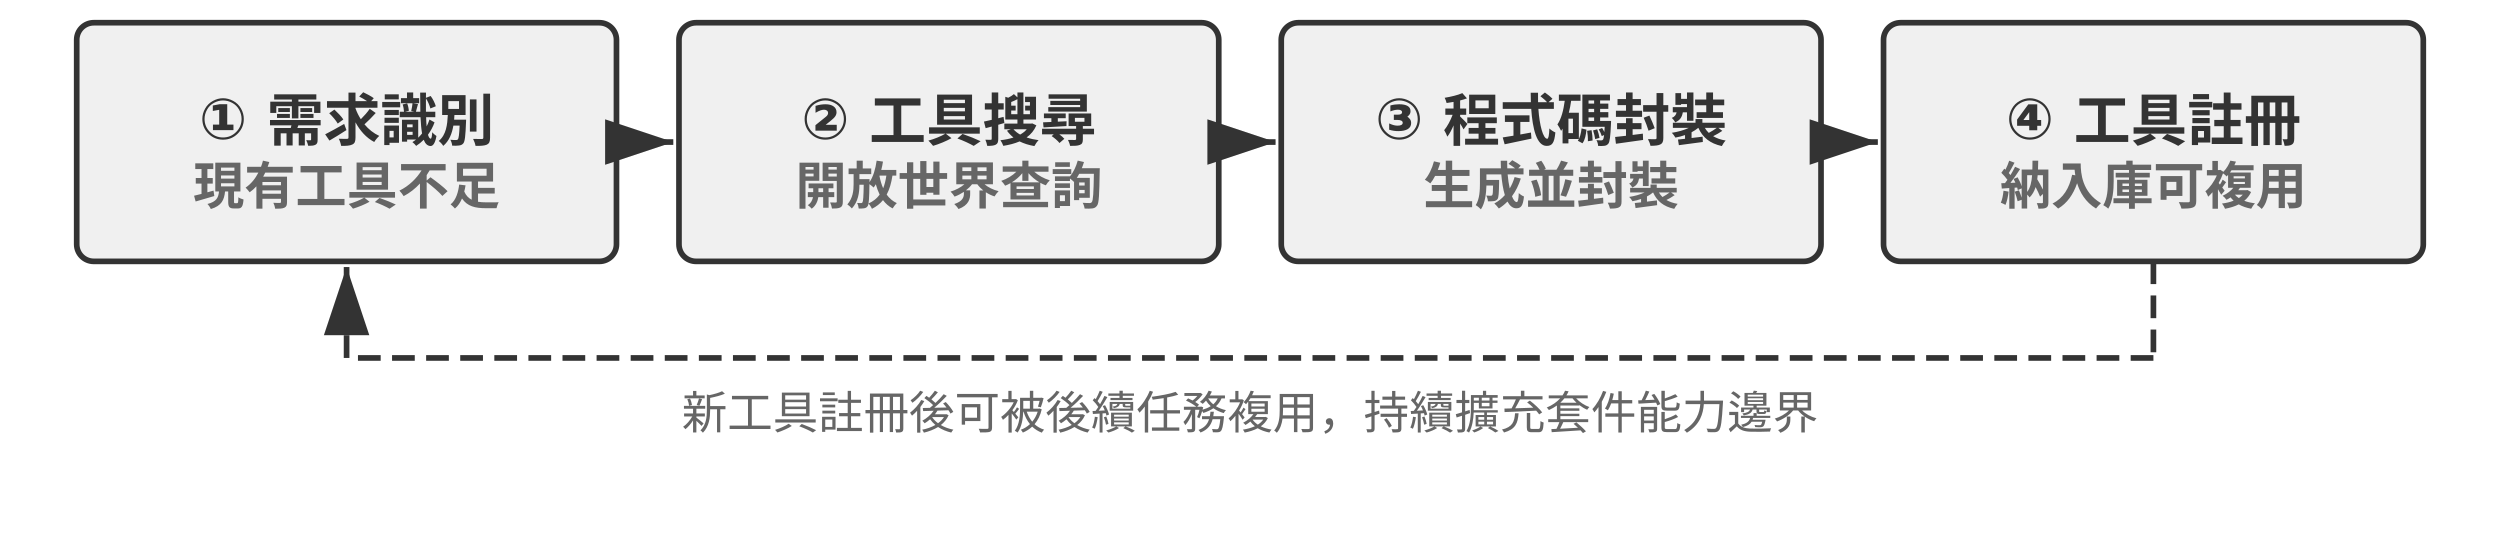
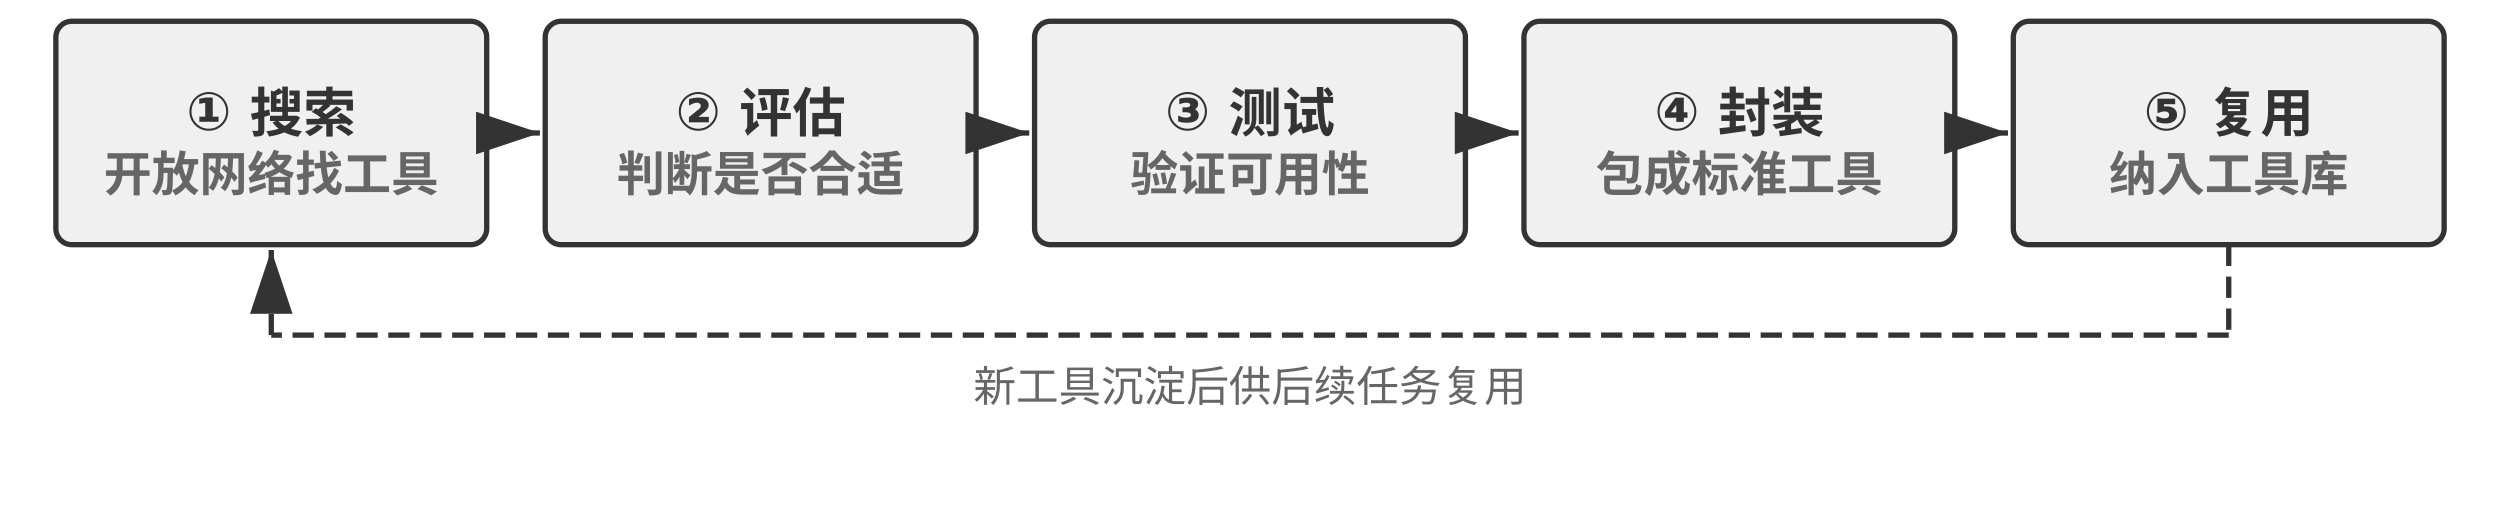
- <svg xmlns="http://www.w3.org/2000/svg" viewBox="0 40 880 194" width="880" height="194" style="background:#ffffff">
+ <svg xmlns="http://www.w3.org/2000/svg" viewBox="0 40 940 194" width="940" height="194" style="background:#ffffff">
  <defs>
    <marker id="ah" markerWidth="12" markerHeight="8" refX="12" refY="4" orient="auto">
      <polygon points="0 0, 12 4, 0 8" fill="#333333" />
    </marker>
    <marker id="ah-light" markerWidth="12" markerHeight="8" refX="12" refY="4" orient="auto">
      <polygon points="0 0, 12 4, 0 8" fill="#999999" />
    </marker>
  </defs>
-   <rect x="27.0" y="48" width="190" height="84" rx="6" fill="#f0f0f0" stroke="#333333" stroke-width="2" />
-   <text x="122.0" y="78.0" font-family="Arial, 'Helvetica Neue', Helvetica, 'PingFang SC', 'Microsoft YaHei', sans-serif" font-size="20" fill="#333333" text-anchor="middle" dominant-baseline="central" font-weight="bold">① 需求識別</text>
-   <text x="122.0" y="104.0" font-family="Arial, 'Helvetica Neue', Helvetica, 'PingFang SC', 'Microsoft YaHei', sans-serif" font-size="18" fill="#666666" text-anchor="middle" dominant-baseline="central" font-weight="bold">現有工具不足</text>
-   <rect x="239.0" y="48" width="190" height="84" rx="6" fill="#f0f0f0" stroke="#333333" stroke-width="2" />
-   <text x="334.0" y="78.0" font-family="Arial, 'Helvetica Neue', Helvetica, 'PingFang SC', 'Microsoft YaHei', sans-serif" font-size="20" fill="#333333" text-anchor="middle" dominant-baseline="central" font-weight="bold">② 工具搜尋</text>
-   <text x="334.0" y="104.0" font-family="Arial, 'Helvetica Neue', Helvetica, 'PingFang SC', 'Microsoft YaHei', sans-serif" font-size="18" fill="#666666" text-anchor="middle" dominant-baseline="central" font-weight="bold">開放世界查詢</text>
-   <line x1="219.0" y1="90.0" x2="237.0" y2="90.0" stroke="#333333" stroke-width="2" marker-end="url(#ah)" />
-   <rect x="451.0" y="48" width="190" height="84" rx="6" fill="#f0f0f0" stroke="#333333" stroke-width="2" />
-   <text x="546.0" y="78.0" font-family="Arial, 'Helvetica Neue', Helvetica, 'PingFang SC', 'Microsoft YaHei', sans-serif" font-size="20" fill="#333333" text-anchor="middle" dominant-baseline="central" font-weight="bold">③ 程式碼封裝</text>
-   <text x="546.0" y="104.0" font-family="Arial, 'Helvetica Neue', Helvetica, 'PingFang SC', 'Microsoft YaHei', sans-serif" font-size="18" fill="#666666" text-anchor="middle" dominant-baseline="central" font-weight="bold">生成並封裝</text>
-   <line x1="431.0" y1="90.0" x2="449.0" y2="90.0" stroke="#333333" stroke-width="2" marker-end="url(#ah)" />
-   <rect x="663.0" y="48" width="190" height="84" rx="6" fill="#f0f0f0" stroke="#333333" stroke-width="2" />
-   <text x="758.0" y="78.0" font-family="Arial, 'Helvetica Neue', Helvetica, 'PingFang SC', 'Microsoft YaHei', sans-serif" font-size="20" fill="#333333" text-anchor="middle" dominant-baseline="central" font-weight="bold">④ 工具註冊</text>
-   <text x="758.0" y="104.0" font-family="Arial, 'Helvetica Neue', Helvetica, 'PingFang SC', 'Microsoft YaHei', sans-serif" font-size="18" fill="#666666" text-anchor="middle" dominant-baseline="central" font-weight="bold">納入庫可複用</text>
-   <line x1="643.0" y1="90.0" x2="661.0" y2="90.0" stroke="#333333" stroke-width="2" marker-end="url(#ah)" />
-   <line x1="758.0" y1="132" x2="758.0" y2="166" stroke="#333333" stroke-width="2" stroke-dasharray="8,4" />
-   <line x1="758.0" y1="166" x2="122.0" y2="166" stroke="#333333" stroke-width="2" stroke-dasharray="8,4" />
-   <line x1="122.0" y1="166" x2="122.0" y2="134" stroke="#333333" stroke-width="2" stroke-dasharray="8,4" marker-end="url(#ah)" />
-   <text x="440.0" y="184" font-family="Arial, 'Helvetica Neue', Helvetica, 'PingFang SC', 'Microsoft YaHei', sans-serif" font-size="16" fill="#666666" text-anchor="middle" dominant-baseline="central" font-weight="normal">新工具註冊後可被後續任務複用，持續擴充套件能力邊界</text>
+   <rect x="21.0" y="48" width="162" height="84" rx="6" fill="#f0f0f0" stroke="#333333" stroke-width="2" />
+   <text x="102.0" y="78.0" font-family="Arial, 'Helvetica Neue', Helvetica, 'PingFang SC', 'Microsoft YaHei', sans-serif" font-size="20" fill="#333333" text-anchor="middle" dominant-baseline="central" font-weight="bold">① 搜索</text>
+   <text x="102.0" y="104.0" font-family="Arial, 'Helvetica Neue', Helvetica, 'PingFang SC', 'Microsoft YaHei', sans-serif" font-size="18" fill="#666666" text-anchor="middle" dominant-baseline="central" font-weight="bold">开放网络找工具</text>
+   <rect x="205.0" y="48" width="162" height="84" rx="6" fill="#f0f0f0" stroke="#333333" stroke-width="2" />
+   <text x="286.0" y="78.0" font-family="Arial, 'Helvetica Neue', Helvetica, 'PingFang SC', 'Microsoft YaHei', sans-serif" font-size="20" fill="#333333" text-anchor="middle" dominant-baseline="central" font-weight="bold">② 评估</text>
+   <text x="286.0" y="104.0" font-family="Arial, 'Helvetica Neue', Helvetica, 'PingFang SC', 'Microsoft YaHei', sans-serif" font-size="18" fill="#666666" text-anchor="middle" dominant-baseline="central" font-weight="bold">判断是否合适</text>
+   <line x1="185.0" y1="90.0" x2="203.0" y2="90.0" stroke="#333333" stroke-width="2" marker-end="url(#ah)" />
+   <rect x="389.0" y="48" width="162" height="84" rx="6" fill="#f0f0f0" stroke="#333333" stroke-width="2" />
+   <text x="470.0" y="78.0" font-family="Arial, 'Helvetica Neue', Helvetica, 'PingFang SC', 'Microsoft YaHei', sans-serif" font-size="20" fill="#333333" text-anchor="middle" dominant-baseline="central" font-weight="bold">③ 测试</text>
+   <text x="470.0" y="104.0" font-family="Arial, 'Helvetica Neue', Helvetica, 'PingFang SC', 'Microsoft YaHei', sans-serif" font-size="18" fill="#666666" text-anchor="middle" dominant-baseline="central" font-weight="bold">验证可用性</text>
+   <line x1="369.0" y1="90.0" x2="387.0" y2="90.0" stroke="#333333" stroke-width="2" marker-end="url(#ah)" />
+   <rect x="573.0" y="48" width="162" height="84" rx="6" fill="#f0f0f0" stroke="#333333" stroke-width="2" />
+   <text x="654.0" y="78.0" font-family="Arial, 'Helvetica Neue', Helvetica, 'PingFang SC', 'Microsoft YaHei', sans-serif" font-size="20" fill="#333333" text-anchor="middle" dominant-baseline="central" font-weight="bold">④ 封装</text>
+   <text x="654.0" y="104.0" font-family="Arial, 'Helvetica Neue', Helvetica, 'PingFang SC', 'Microsoft YaHei', sans-serif" font-size="18" fill="#666666" text-anchor="middle" dominant-baseline="central" font-weight="bold">包成标准工具</text>
+   <line x1="553.0" y1="90.0" x2="571.0" y2="90.0" stroke="#333333" stroke-width="2" marker-end="url(#ah)" />
+   <rect x="757.0" y="48" width="162" height="84" rx="6" fill="#f0f0f0" stroke="#333333" stroke-width="2" />
+   <text x="838.0" y="78.0" font-family="Arial, 'Helvetica Neue', Helvetica, 'PingFang SC', 'Microsoft YaHei', sans-serif" font-size="20" fill="#333333" text-anchor="middle" dominant-baseline="central" font-weight="bold">⑤ 复用</text>
+   <text x="838.0" y="104.0" font-family="Arial, 'Helvetica Neue', Helvetica, 'PingFang SC', 'Microsoft YaHei', sans-serif" font-size="18" fill="#666666" text-anchor="middle" dominant-baseline="central" font-weight="bold">纳入工具库</text>
+   <line x1="737.0" y1="90.0" x2="755.0" y2="90.0" stroke="#333333" stroke-width="2" marker-end="url(#ah)" />
+   <line x1="838.0" y1="132" x2="838.0" y2="166" stroke="#333333" stroke-width="2" stroke-dasharray="8,4" />
+   <line x1="838.0" y1="166" x2="102.0" y2="166" stroke="#333333" stroke-width="2" stroke-dasharray="8,4" />
+   <line x1="102.0" y1="166" x2="102.0" y2="134" stroke="#333333" stroke-width="2" stroke-dasharray="8,4" marker-end="url(#ah)" />
+   <text x="470.0" y="184" font-family="Arial, 'Helvetica Neue', Helvetica, 'PingFang SC', 'Microsoft YaHei', sans-serif" font-size="16" fill="#666666" text-anchor="middle" dominant-baseline="central" font-weight="normal">新工具沉淀后供后续任务复用</text>
</svg>
